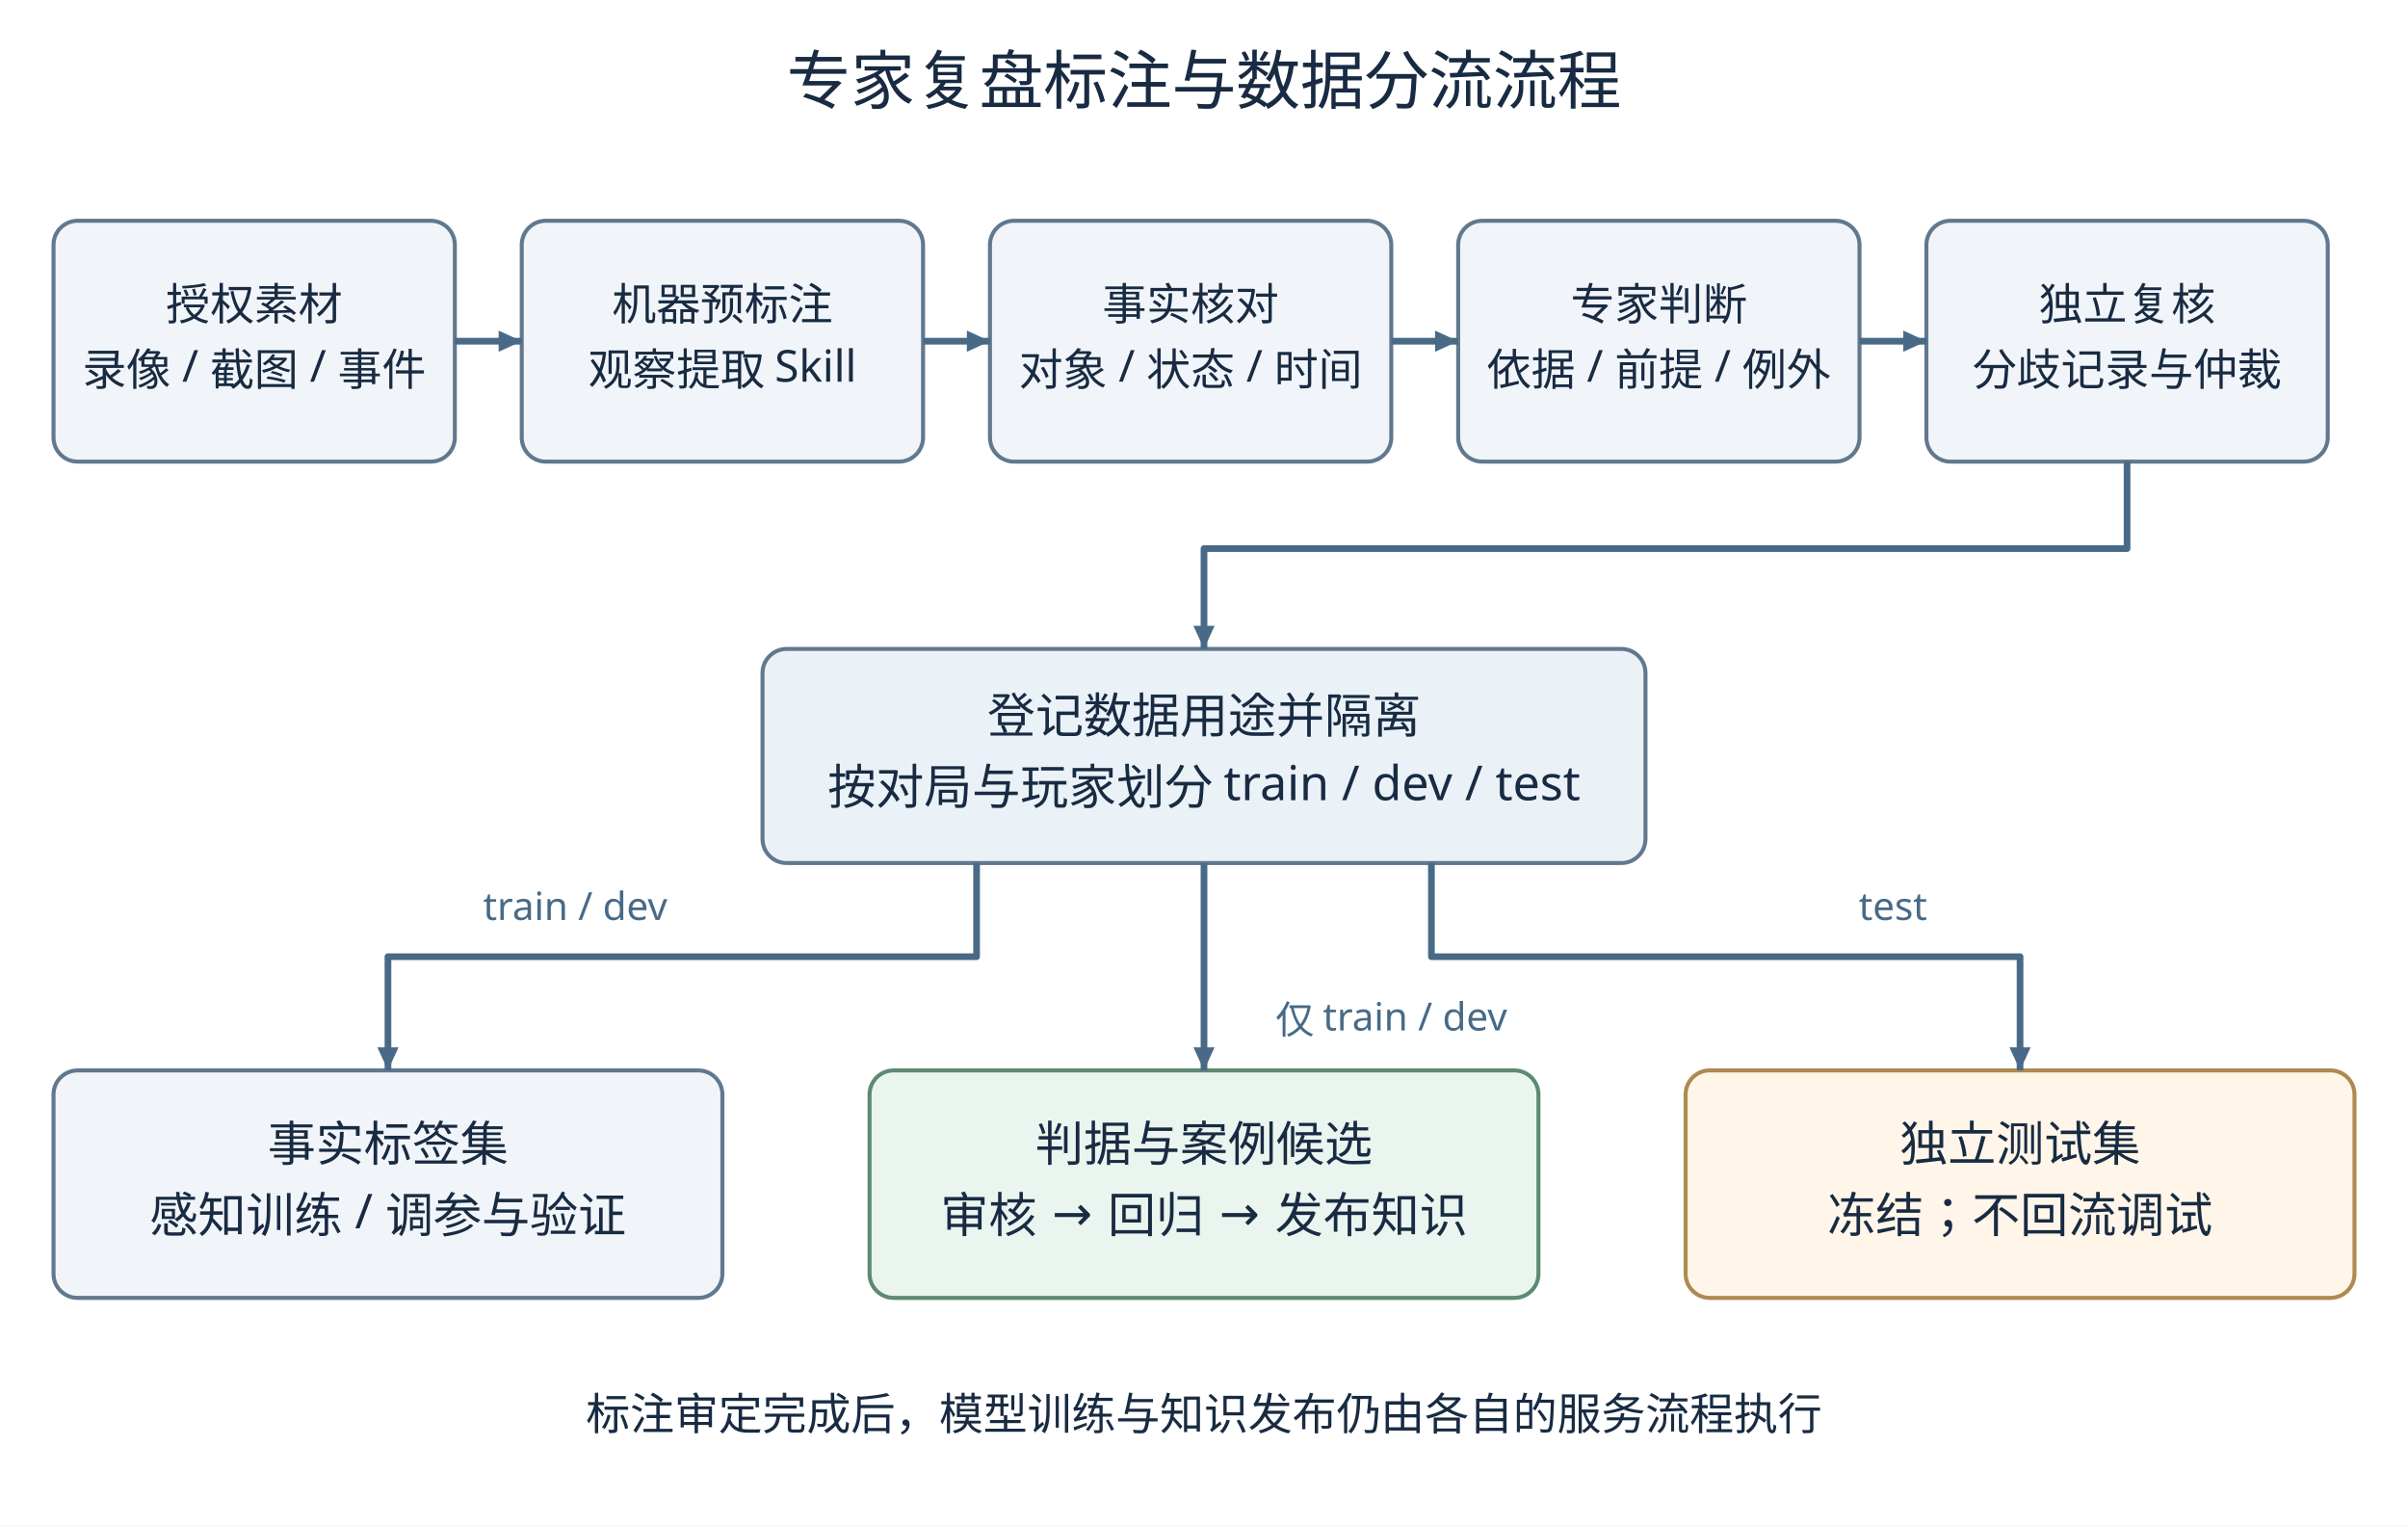
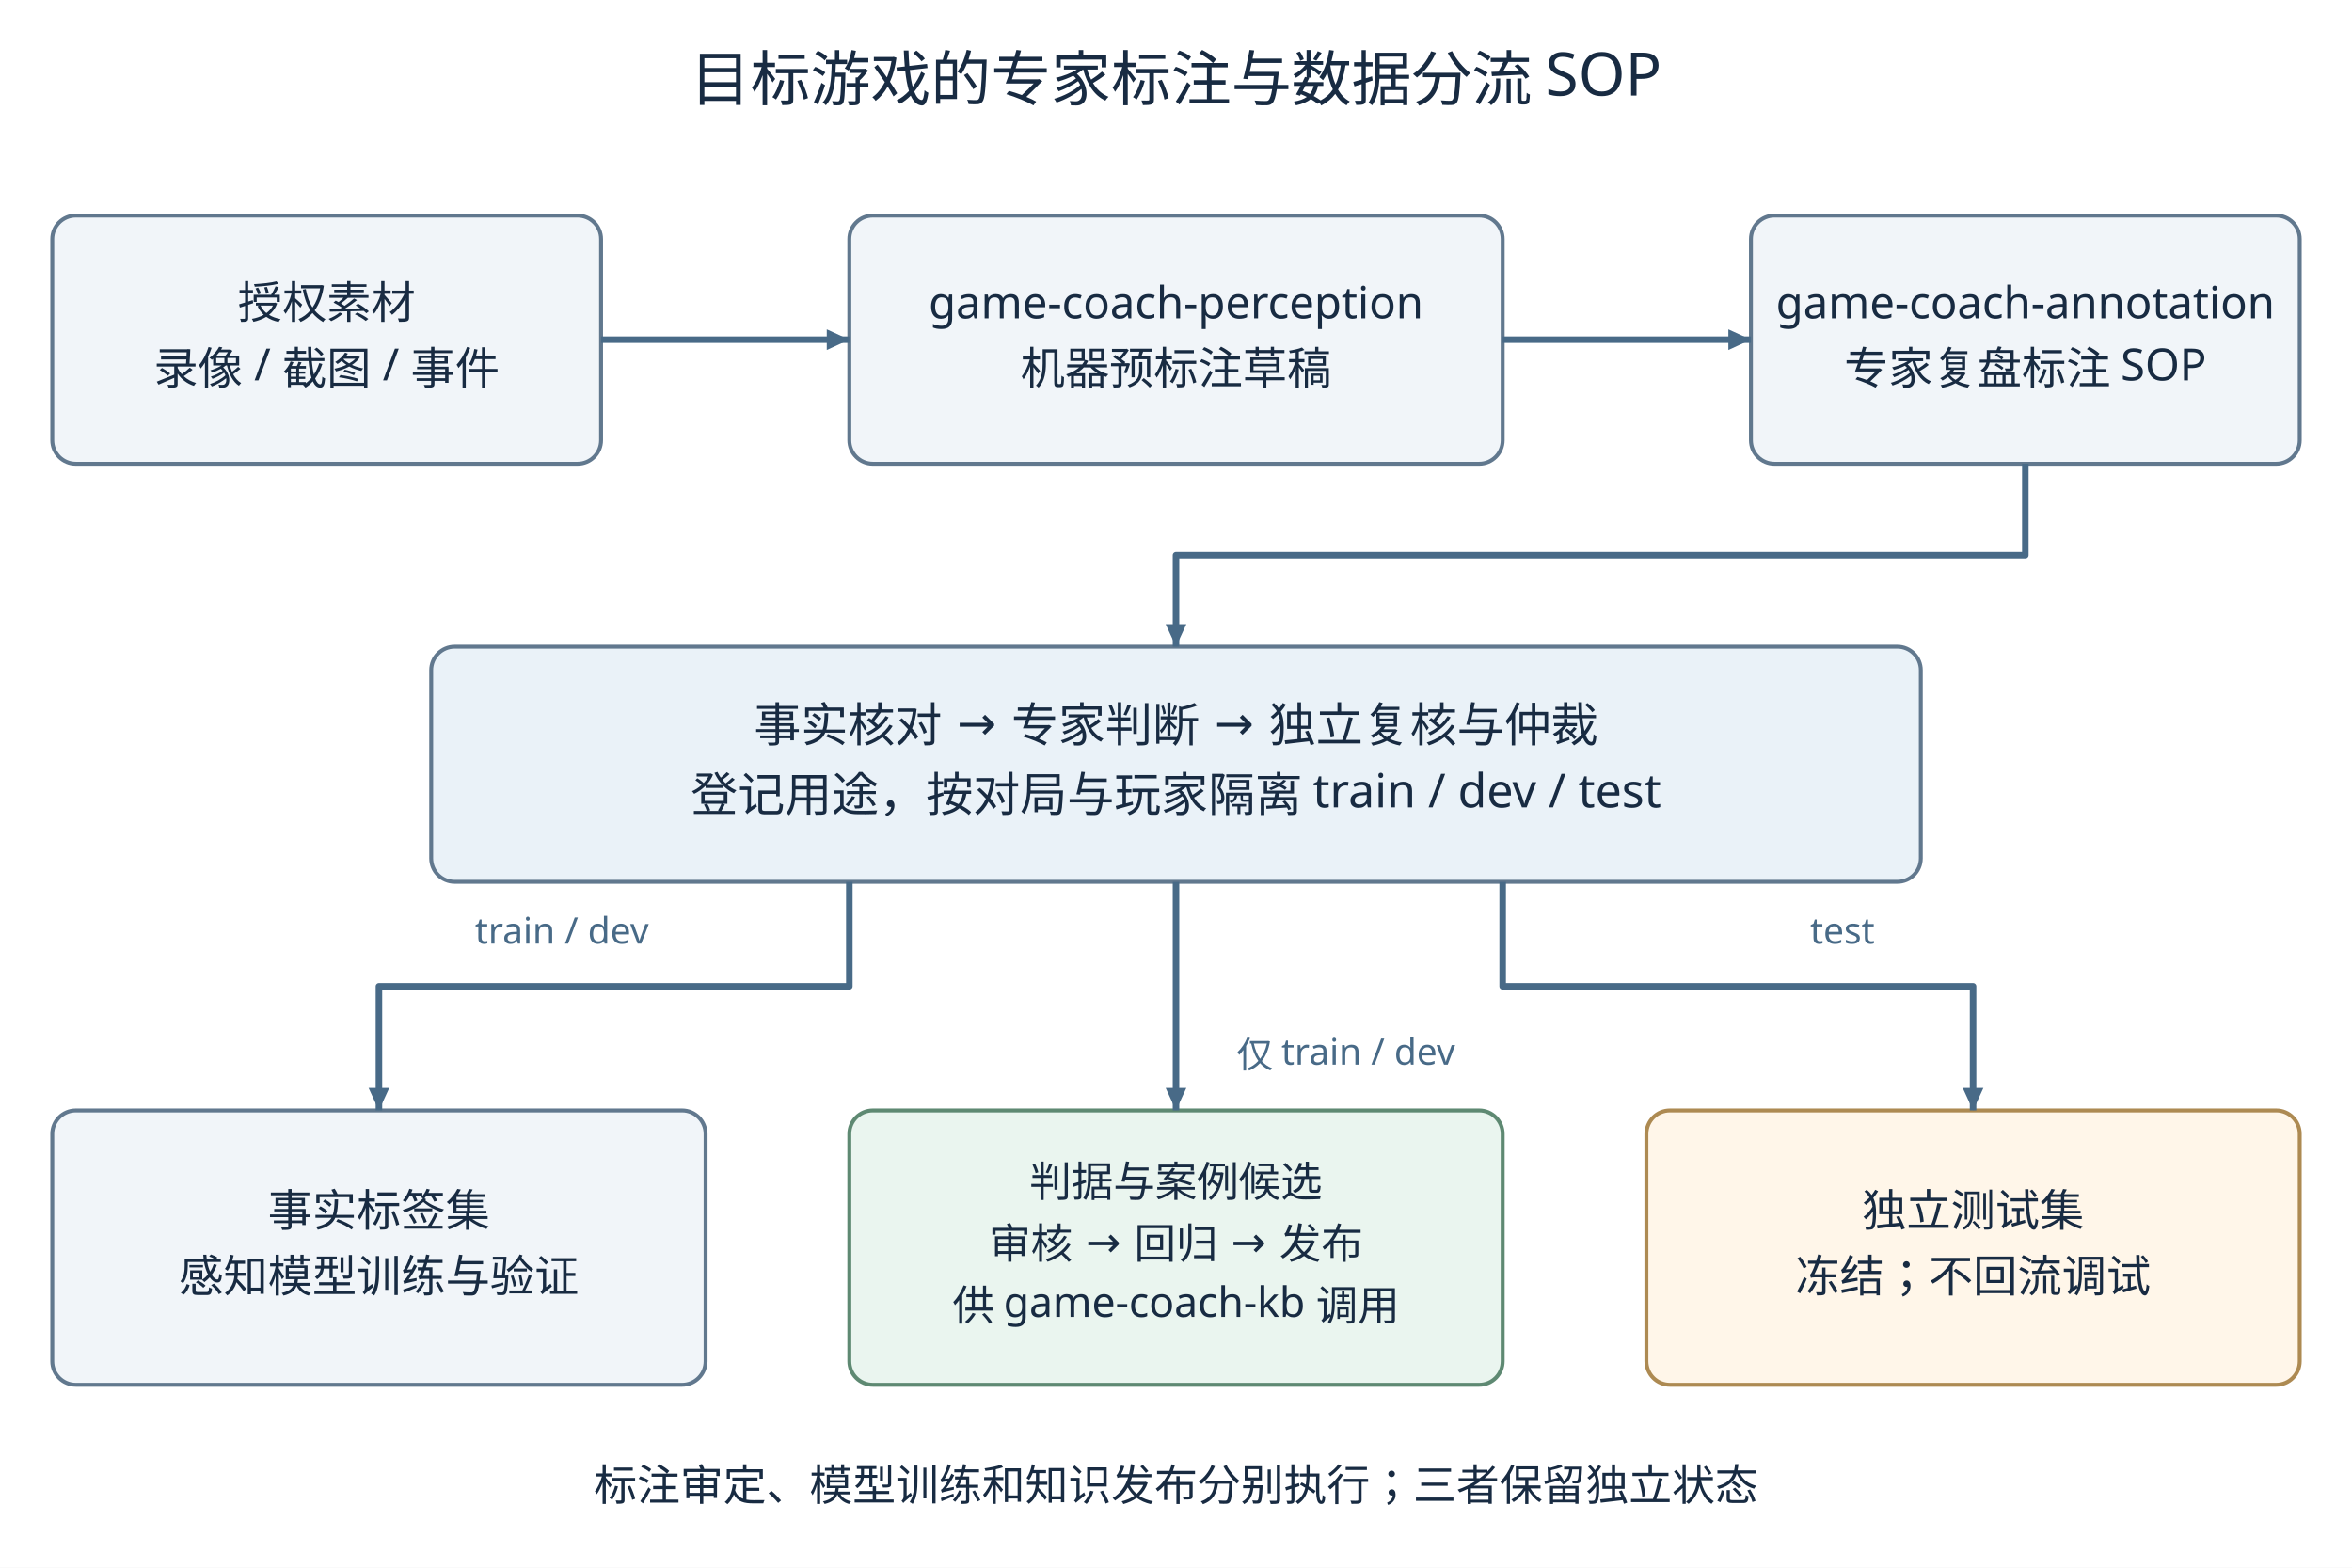
- <svg xmlns="http://www.w3.org/2000/svg" width="1800" height="1140" viewBox="0 0 1800 1140">
+ <svg xmlns="http://www.w3.org/2000/svg" width="1800" height="1200" viewBox="0 0 1800 1200">
  <rect width="100%" height="100%" fill="white" />
-   <text x="900" y="77.48" text-anchor="middle" font-family="Arial Unicode MS,Microsoft YaHei,sans-serif" font-size="48" fill="#182B42">专家复盘标注与数据分流流程</text>
-   <rect x="40" y="165" width="300" height="180" rx="18" fill="#F1F5F9" stroke="#61788E" stroke-width="3" />
-   <text x="190.0" y="239.16" text-anchor="middle" font-family="Arial Unicode MS,Microsoft YaHei,sans-serif" font-size="33" fill="#182B42">授权素材</text>
-   <text x="190.0" y="288.0" text-anchor="middle" font-family="Arial Unicode MS,Microsoft YaHei,sans-serif" font-size="33" fill="#182B42">录像 / 截图 / 事件</text>
-   <rect x="390" y="165" width="300" height="180" rx="18" fill="#F1F5F9" stroke="#61788E" stroke-width="3" />
-   <text x="540.0" y="239.16" text-anchor="middle" font-family="Arial Unicode MS,Microsoft YaHei,sans-serif" font-size="33" fill="#182B42">机器预标注</text>
-   <text x="540.0" y="288.0" text-anchor="middle" font-family="Arial Unicode MS,Microsoft YaHei,sans-serif" font-size="33" fill="#182B42">观察提取 Skill</text>
-   <rect x="740" y="165" width="300" height="180" rx="18" fill="#F1F5F9" stroke="#61788E" stroke-width="3" />
-   <text x="890.0" y="239.16" text-anchor="middle" font-family="Arial Unicode MS,Microsoft YaHei,sans-serif" font-size="33" fill="#182B42">事实核对</text>
-   <text x="890.0" y="288.0" text-anchor="middle" font-family="Arial Unicode MS,Microsoft YaHei,sans-serif" font-size="33" fill="#182B42">对象 / 状态 / 时间</text>
-   <rect x="1090" y="165" width="300" height="180" rx="18" fill="#F1F5F9" stroke="#61788E" stroke-width="3" />
-   <text x="1240.0" y="239.16" text-anchor="middle" font-family="Arial Unicode MS,Microsoft YaHei,sans-serif" font-size="33" fill="#182B42">专家判断</text>
-   <text x="1240.0" y="288.0" text-anchor="middle" font-family="Arial Unicode MS,Microsoft YaHei,sans-serif" font-size="33" fill="#182B42">依据 / 前提 / 例外</text>
-   <rect x="1440" y="165" width="300" height="180" rx="18" fill="#F1F5F9" stroke="#61788E" stroke-width="3" />
-   <text x="1590.0" y="239.16" text-anchor="middle" font-family="Arial Unicode MS,Microsoft YaHei,sans-serif" font-size="33" fill="#182B42">独立复核</text>
-   <text x="1590.0" y="288.0" text-anchor="middle" font-family="Arial Unicode MS,Microsoft YaHei,sans-serif" font-size="33" fill="#182B42">分歧记录与仲裁</text>
-   <polyline points="340,255 390,255" fill="none" stroke="#486A87" stroke-width="5" stroke-linejoin="round" />
-   <polygon points="390,255 372.73,262.921 372.73,247.079" fill="#486A87" />
-   <polyline points="690,255 740,255" fill="none" stroke="#486A87" stroke-width="5" stroke-linejoin="round" />
-   <polygon points="740,255 722.73,262.921 722.73,247.079" fill="#486A87" />
-   <polyline points="1040,255 1090,255" fill="none" stroke="#486A87" stroke-width="5" stroke-linejoin="round" />
-   <polygon points="1090,255 1072.73,262.921 1072.73,247.079" fill="#486A87" />
-   <polyline points="1390,255 1440,255" fill="none" stroke="#486A87" stroke-width="5" stroke-linejoin="round" />
-   <polygon points="1440,255 1422.73,262.921 1422.73,247.079" fill="#486A87" />
-   <rect x="570" y="485" width="660" height="160" rx="18" fill="#EAF2F8" stroke="#61788E" stroke-width="3" />
-   <text x="900.0" y="547.72" text-anchor="middle" font-family="Arial Unicode MS,Microsoft YaHei,sans-serif" font-size="36" fill="#182B42">登记数据用途并隔离</text>
-   <text x="900.0" y="601.0" text-anchor="middle" font-family="Arial Unicode MS,Microsoft YaHei,sans-serif" font-size="36" fill="#182B42">按对局与玩家划分 train / dev / test</text>
-   <polyline points="1590,345 1590,410 900,410 900,485" fill="none" stroke="#486A87" stroke-width="5" stroke-linejoin="round" />
-   <polygon points="900,485 892.079,467.73 907.921,467.73" fill="#486A87" />
-   <rect x="40" y="800" width="500" height="170" rx="18" fill="#F1F5F9" stroke="#61788E" stroke-width="3" />
-   <text x="290.0" y="867.72" text-anchor="middle" font-family="Arial Unicode MS,Microsoft YaHei,sans-serif" font-size="36" fill="#182B42">事实标签集</text>
-   <text x="290.0" y="921.0" text-anchor="middle" font-family="Arial Unicode MS,Microsoft YaHei,sans-serif" font-size="36" fill="#182B42">感知训练 / 调参与验证</text>
-   <rect x="650" y="800" width="500" height="170" rx="18" fill="#EAF5EF" stroke="#5E8972" stroke-width="3" />
-   <text x="900.0" y="867.72" text-anchor="middle" font-family="Arial Unicode MS,Microsoft YaHei,sans-serif" font-size="36" fill="#182B42">判据与案例候选</text>
-   <text x="900.0" y="921.0" text-anchor="middle" font-family="Arial Unicode MS,Microsoft YaHei,sans-serif" font-size="36" fill="#182B42">审核 → 回归 → 发布知识</text>
-   <rect x="1260" y="800" width="500" height="170" rx="18" fill="#FFF6E9" stroke="#AD8A52" stroke-width="3" />
-   <text x="1510.0" y="867.72" text-anchor="middle" font-family="Arial Unicode MS,Microsoft YaHei,sans-serif" font-size="36" fill="#182B42">独立测试集</text>
-   <text x="1510.0" y="921.0" text-anchor="middle" font-family="Arial Unicode MS,Microsoft YaHei,sans-serif" font-size="36" fill="#182B42">冻结；不回流调试</text>
-   <polyline points="730,645 730,715 290,715 290,800" fill="none" stroke="#486A87" stroke-width="5" stroke-linejoin="round" />
-   <polygon points="290,800 282.079,782.73 297.921,782.73" fill="#486A87" />
-   <text x="430" y="687.54" text-anchor="middle" font-family="Arial Unicode MS,Microsoft YaHei,sans-serif" font-size="29" fill="#486A87">train / dev</text>
-   <polyline points="900,645 900,800" fill="none" stroke="#486A87" stroke-width="5" stroke-linejoin="round" />
-   <polygon points="900,800 892.079,782.73 907.921,782.73" fill="#486A87" />
-   <text x="1040" y="772.54" text-anchor="middle" font-family="Arial Unicode MS,Microsoft YaHei,sans-serif" font-size="29" fill="#486A87">仅 train / dev</text>
-   <polyline points="1070,645 1070,715 1510,715 1510,800" fill="none" stroke="#486A87" stroke-width="5" stroke-linejoin="round" />
-   <polygon points="1510,800 1502.079,782.73 1517.921,782.73" fill="#486A87" />
-   <text x="1415" y="687.54" text-anchor="middle" font-family="Arial Unicode MS,Microsoft YaHei,sans-serif" font-size="29" fill="#486A87">test</text>
-   <text x="900" y="1068.58" text-anchor="middle" font-family="Arial Unicode MS,Microsoft YaHei,sans-serif" font-size="33" fill="#182B42">标注审定完成后，模型训练与知识发布仍由各自的服务流程执行</text>
+   <text x="900" y="76.96" text-anchor="middle" font-family="Arial Unicode MS,Microsoft YaHei,sans-serif" font-size="46" fill="#182B42">目标游戏的专家标注与数据分流 SOP</text>
+   <rect x="40" y="165" width="420" height="190" rx="18" fill="#F1F5F9" stroke="#61788E" stroke-width="3" />
+   <text x="250.0" y="243.68" text-anchor="middle" font-family="Arial Unicode MS,Microsoft YaHei,sans-serif" font-size="34" fill="#182B42">授权素材</text>
+   <text x="250.0" y="294.0" text-anchor="middle" font-family="Arial Unicode MS,Microsoft YaHei,sans-serif" font-size="34" fill="#182B42">录像 / 截图 / 事件</text>
+   <rect x="650" y="165" width="500" height="190" rx="18" fill="#F1F5F9" stroke="#61788E" stroke-width="3" />
+   <text x="900.0" y="243.68" text-anchor="middle" font-family="Arial Unicode MS,Microsoft YaHei,sans-serif" font-size="34" fill="#182B42">game-coach-perception</text>
+   <text x="900.0" y="294.0" text-anchor="middle" font-family="Arial Unicode MS,Microsoft YaHei,sans-serif" font-size="34" fill="#182B42">机器预标注草稿</text>
+   <rect x="1340" y="165" width="420" height="190" rx="18" fill="#F1F5F9" stroke="#61788E" stroke-width="3" />
+   <text x="1550.0" y="243.68" text-anchor="middle" font-family="Arial Unicode MS,Microsoft YaHei,sans-serif" font-size="34" fill="#182B42">game-coach-annotation</text>
+   <text x="1550.0" y="294.0" text-anchor="middle" font-family="Arial Unicode MS,Microsoft YaHei,sans-serif" font-size="34" fill="#182B42">专家复盘标注 SOP</text>
+   <polyline points="460,260 650,260" fill="none" stroke="#486A87" stroke-width="5" stroke-linejoin="round" />
+   <polygon points="650,260 632.73,267.921 632.73,252.079" fill="#486A87" />
+   <polyline points="1150,260 1340,260" fill="none" stroke="#486A87" stroke-width="5" stroke-linejoin="round" />
+   <polygon points="1340,260 1322.73,267.921 1322.73,252.079" fill="#486A87" />
+   <rect x="330" y="495" width="1140" height="180" rx="18" fill="#EAF2F8" stroke="#61788E" stroke-width="3" />
+   <text x="900.0" y="567.72" text-anchor="middle" font-family="Arial Unicode MS,Microsoft YaHei,sans-serif" font-size="36" fill="#182B42">事实核对 → 专家判断 → 独立复核与仲裁</text>
+   <text x="900.0" y="621.0" text-anchor="middle" font-family="Arial Unicode MS,Microsoft YaHei,sans-serif" font-size="36" fill="#182B42">登记用途，按对局与玩家隔离 train / dev / test</text>
+   <polyline points="1550,355 1550,425 900,425 900,495" fill="none" stroke="#486A87" stroke-width="5" stroke-linejoin="round" />
+   <polygon points="900,495 892.079,477.73 907.921,477.73" fill="#486A87" />
+   <rect x="40" y="850" width="500" height="210" rx="18" fill="#F1F5F9" stroke="#61788E" stroke-width="3" />
+   <text x="290.0" y="938.68" text-anchor="middle" font-family="Arial Unicode MS,Microsoft YaHei,sans-serif" font-size="34" fill="#182B42">事实标签集</text>
+   <text x="290.0" y="989.0" text-anchor="middle" font-family="Arial Unicode MS,Microsoft YaHei,sans-serif" font-size="34" fill="#182B42">感知模型训练与验证</text>
+   <rect x="650" y="850" width="500" height="210" rx="18" fill="#EAF5EF" stroke="#5E8972" stroke-width="3" />
+   <text x="900.0" y="915.96" text-anchor="middle" font-family="Arial Unicode MS,Microsoft YaHei,sans-serif" font-size="32" fill="#182B42">判据与案例候选</text>
+   <text x="900.0" y="963.32" text-anchor="middle" font-family="Arial Unicode MS,Microsoft YaHei,sans-serif" font-size="32" fill="#182B42">审核 → 回归 → 发布</text>
+   <text x="900.0" y="1010.68" text-anchor="middle" font-family="Arial Unicode MS,Microsoft YaHei,sans-serif" font-size="32" fill="#182B42">供 game-coach-kb 调用</text>
+   <rect x="1260" y="850" width="500" height="210" rx="18" fill="#FFF6E9" stroke="#AD8A52" stroke-width="3" />
+   <text x="1510.0" y="938.68" text-anchor="middle" font-family="Arial Unicode MS,Microsoft YaHei,sans-serif" font-size="34" fill="#182B42">独立测试集</text>
+   <text x="1510.0" y="989.0" text-anchor="middle" font-family="Arial Unicode MS,Microsoft YaHei,sans-serif" font-size="34" fill="#182B42">冻结；不回流调试</text>
+   <polyline points="650,675 650,755 290,755 290,850" fill="none" stroke="#486A87" stroke-width="5" stroke-linejoin="round" />
+   <polygon points="290,850 282.079,832.73 297.921,832.73" fill="#486A87" />
+   <text x="430" y="722.28" text-anchor="middle" font-family="Arial Unicode MS,Microsoft YaHei,sans-serif" font-size="28" fill="#486A87">train / dev</text>
+   <polyline points="900,675 900,850" fill="none" stroke="#486A87" stroke-width="5" stroke-linejoin="round" />
+   <polygon points="900,850 892.079,832.73 907.921,832.73" fill="#486A87" />
+   <text x="1030" y="817.28" text-anchor="middle" font-family="Arial Unicode MS,Microsoft YaHei,sans-serif" font-size="28" fill="#486A87">仅 train / dev</text>
+   <polyline points="1150,675 1150,755 1510,755 1510,850" fill="none" stroke="#486A87" stroke-width="5" stroke-linejoin="round" />
+   <polygon points="1510,850 1502.079,832.73 1517.921,832.73" fill="#486A87" />
+   <text x="1410" y="722.28" text-anchor="middle" font-family="Arial Unicode MS,Microsoft YaHei,sans-serif" font-size="28" fill="#486A87">test</text>
+   <text x="900" y="1148.58" text-anchor="middle" font-family="Arial Unicode MS,Microsoft YaHei,sans-serif" font-size="33" fill="#182B42">标注审定、模型训练和知识发布分别执行；三者保留独立状态</text>
</svg>
